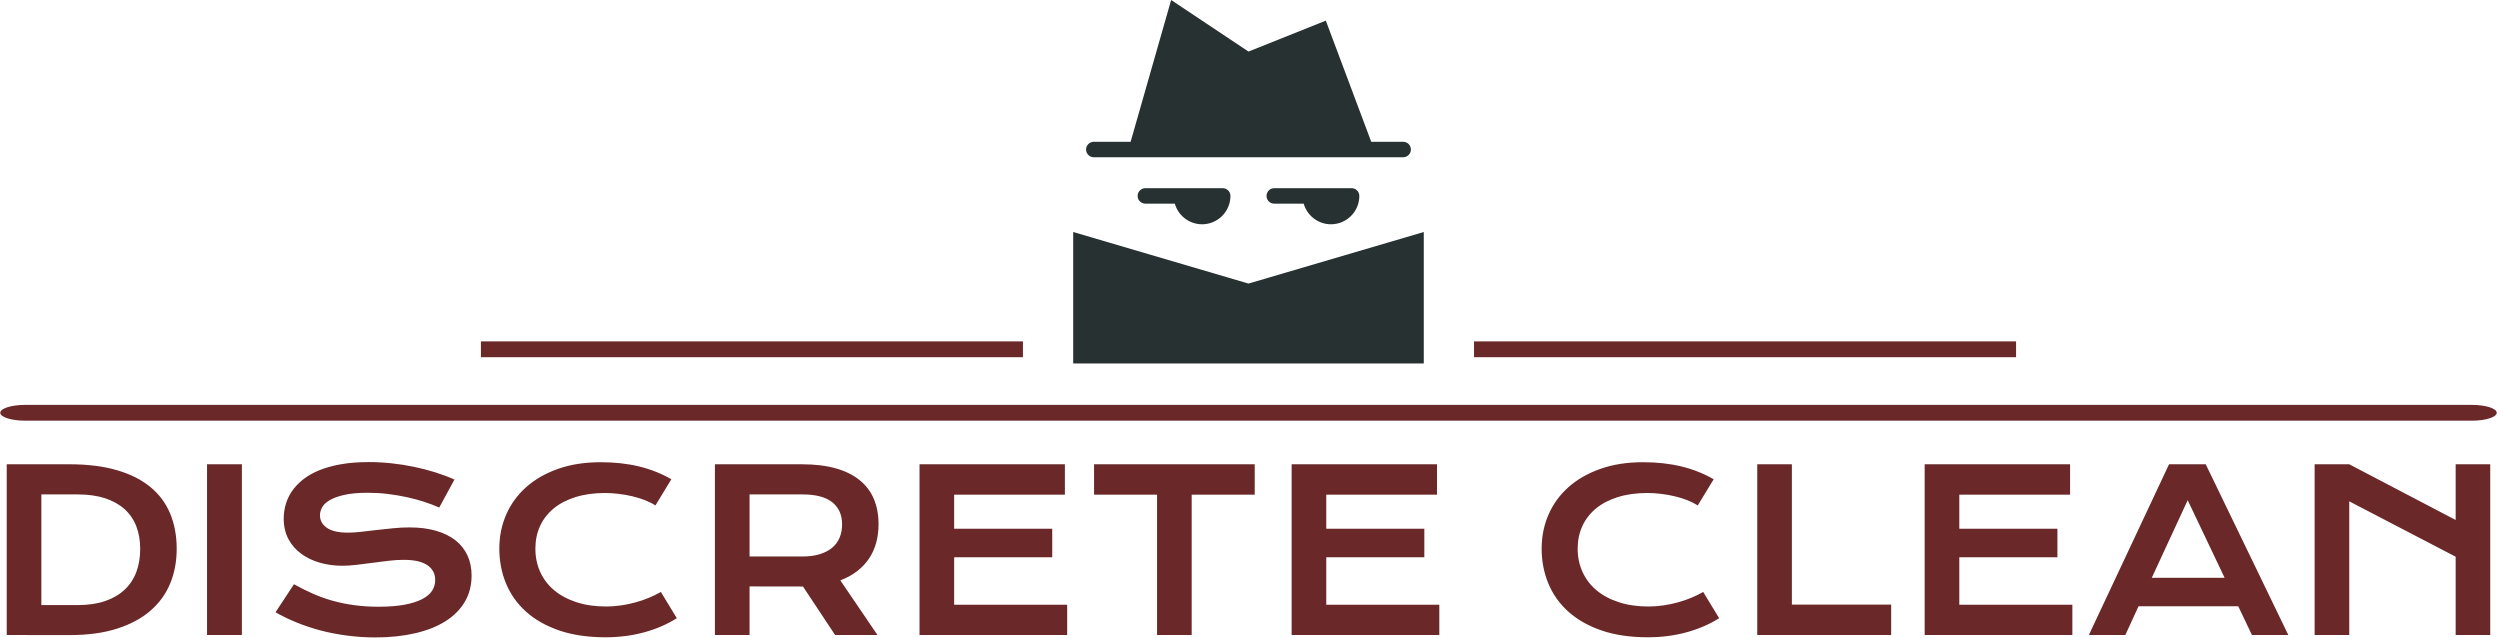
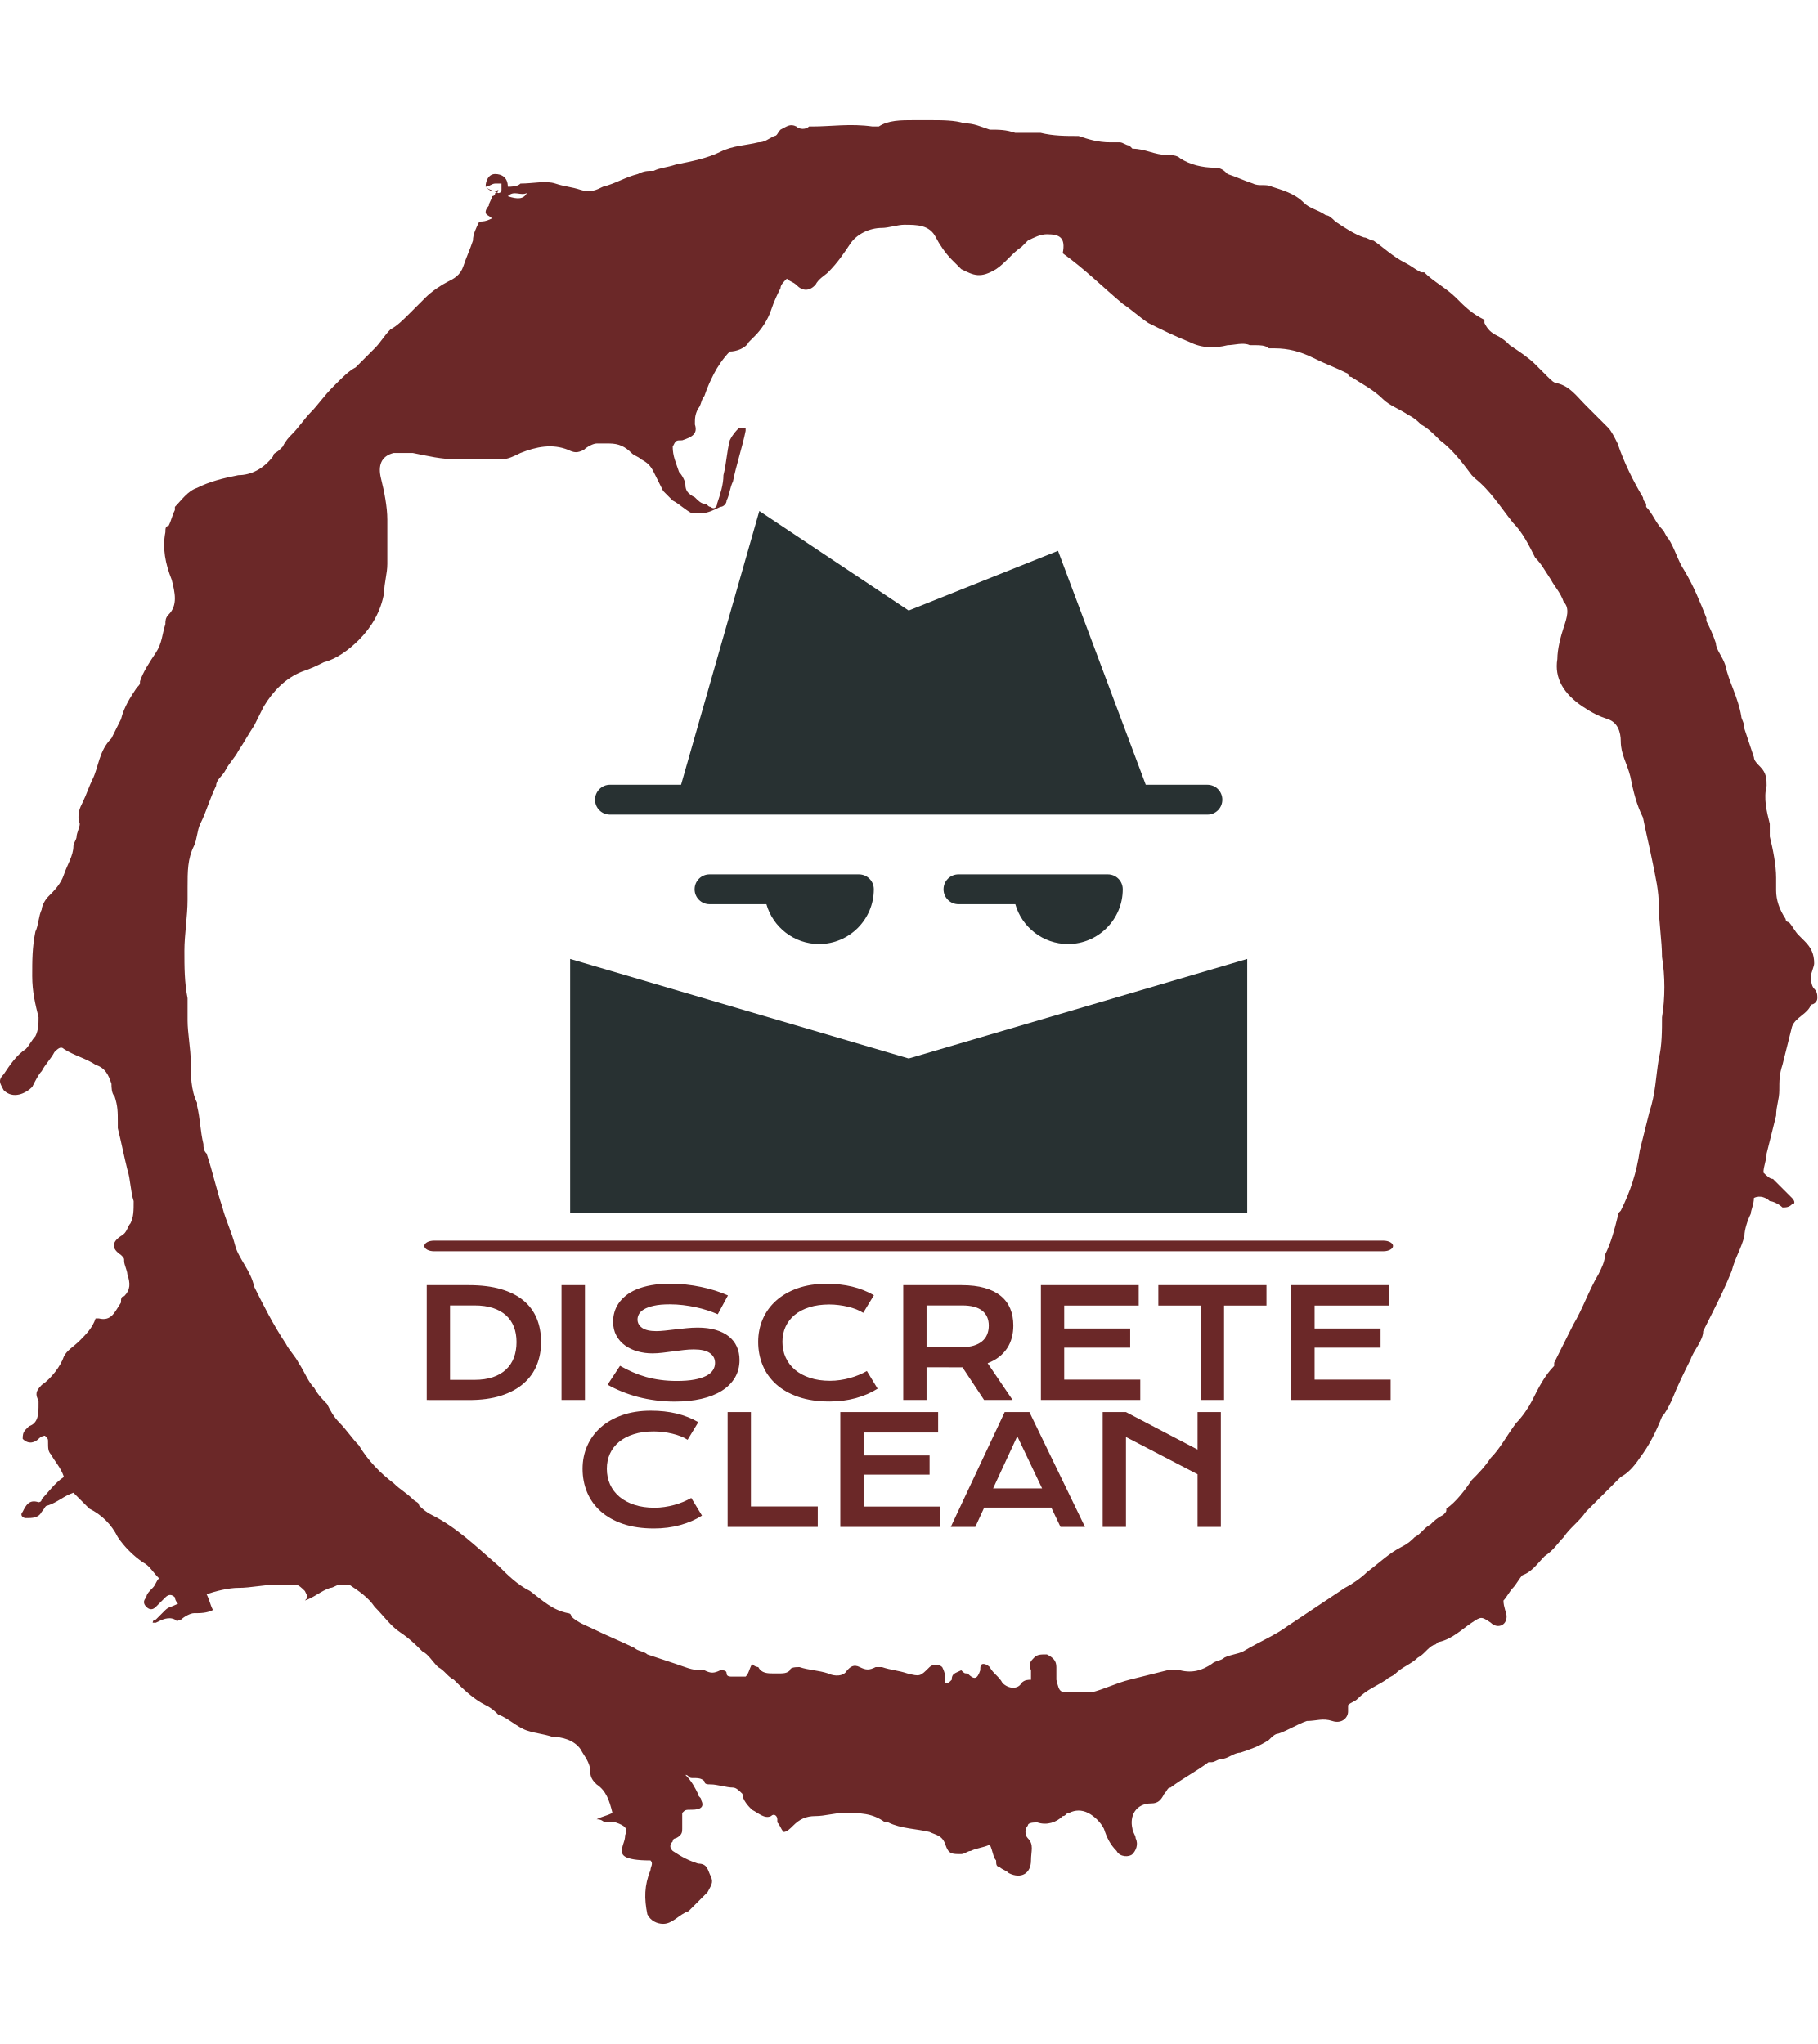
- <svg xmlns="http://www.w3.org/2000/svg" version="1.1" width="1000" height="255" viewBox="0 0 1000 255">
-   <g transform="matrix(1,0,0,1,-0.6060606,-0.01526794)">
-     <svg viewBox="0 0 396 101" data-background-color="#ffffff" preserveAspectRatio="xMidYMid meet" height="255" width="1000">
-       <g id="tight-bounds" transform="matrix(1,0,0,1,0.24,0.006047301)">
-         <svg viewBox="0 0 395.52 100.988" height="100.988" width="395.52">
+ <svg xmlns="http://www.w3.org/2000/svg" version="1.1" width="1000" height="1125" viewBox="0 0 1000 1125">
+   <g transform="matrix(1,0,0,1,0.0001708151,0)">
+     <svg viewBox="0 0 320 360" data-background-color="#b5b5b5" preserveAspectRatio="xMidYMid meet" height="1125" width="1000">
+       <g id="tight-bounds" transform="matrix(1,0,0,1,0.00005466084,0)">
+         <svg viewBox="0 0 320 360" height="360" width="320">
          <g>
-             <svg viewBox="0 0 397.498 101.493" height="100.988" width="395.52">
+             <svg />
+           </g>
+           <g>
+             <svg viewBox="0 0 320 360" height="360" width="320">
              <g>
-                 <rect width="397.498" height="2.518" x="0" y="64.466" fill="#6b2828" opacity="1" stroke-width="0" stroke="transparent" fill-opacity="1" class="rect-o-0" data-fill-palette-color="secondary" rx="1%" id="o-0" data-palette-color="#6b2828" />
+                 <path transform="translate(-119.3927,-98.31927) scale(5.58313,5.58313)" d="M36.7 23.5c0-0.2 0.1-0.4 0.3-0.4 0.2 0 0.4 0.1 0.4 0.4 0.1 0 0.3 0 0.4-0.1 0.4 0 0.8-0.1 1.1 0 0.3 0.1 0.5 0.1 0.8 0.2 0.3 0.1 0.5 0 0.7-0.1 0.4-0.1 0.7-0.3 1.1-0.4 0.2-0.1 0.3-0.1 0.5-0.1 0.2-0.1 0.4-0.1 0.7-0.2 0.5-0.1 1-0.2 1.4-0.4 0.4-0.2 0.8-0.2 1.2-0.3 0.2 0 0.3-0.1 0.5-0.2 0.1 0 0.1-0.1 0.2-0.2 0.2-0.1 0.3-0.2 0.5-0.1 0.1 0.1 0.3 0.1 0.4 0h0.1c0.6 0 1.2-0.1 1.9 0 0.1 0 0.2 0 0.2 0 0.3-0.2 0.7-0.2 1.1-0.2 0.1 0 0.3 0 0.4 0h0.1c0.4 0 0.8 0 1.1 0.1 0.3 0 0.5 0.1 0.8 0.2 0.3 0 0.5 0 0.8 0.1 0.2 0 0.4 0 0.6 0 0.1 0 0.2 0 0.2 0 0.4 0.1 0.8 0.1 1.2 0.1 0.3 0.1 0.6 0.2 1 0.2 0.1 0 0.2 0 0.3 0 0.1 0 0.2 0.1 0.3 0.1l0.1 0.1c0.4 0 0.7 0.2 1.1 0.2 0.1 0 0.3 0 0.4 0.1 0.3 0.2 0.7 0.3 1.1 0.3 0.2 0 0.3 0.1 0.4 0.2 0.3 0.1 0.5 0.2 0.8 0.3 0.2 0.1 0.4 0 0.6 0.1 0.3 0.1 0.7 0.2 1 0.5 0.2 0.2 0.4 0.2 0.7 0.4 0.1 0 0.2 0.1 0.3 0.2 0.3 0.2 0.6 0.4 0.9 0.5 0.1 0 0.2 0.1 0.3 0.1 0.3 0.2 0.6 0.5 1 0.7 0.2 0.1 0.3 0.2 0.5 0.3h0.1c0.3 0.3 0.7 0.5 1 0.8 0.3 0.3 0.5 0.5 0.9 0.7 0 0 0 0 0 0.1 0.1 0.2 0.2 0.3 0.4 0.4 0.2 0.1 0.3 0.2 0.4 0.3 0.3 0.2 0.6 0.4 0.8 0.6 0.1 0.1 0.2 0.2 0.4 0.4 0.1 0.1 0.2 0.2 0.3 0.2 0.4 0.1 0.6 0.4 0.9 0.7 0.2 0.2 0.5 0.5 0.7 0.7 0.1 0.1 0.2 0.3 0.3 0.5 0.2 0.6 0.5 1.2 0.8 1.7 0 0 0 0.1 0.1 0.2v0.1c0.2 0.2 0.3 0.5 0.5 0.7 0.1 0.1 0.1 0.2 0.2 0.3 0.2 0.3 0.3 0.7 0.5 1 0.3 0.5 0.5 1 0.7 1.5v0.1c0.1 0.2 0.2 0.4 0.3 0.7 0 0.2 0.2 0.4 0.3 0.7 0.1 0.5 0.4 1 0.5 1.6 0 0.1 0.1 0.2 0.1 0.4 0.1 0.3 0.2 0.6 0.3 0.9 0 0.1 0.1 0.2 0.2 0.3 0.2 0.2 0.2 0.4 0.2 0.6-0.1 0.4 0 0.8 0.1 1.2 0 0.1 0 0.2 0 0.4 0.1 0.4 0.2 0.9 0.2 1.3 0 0.1 0 0.3 0 0.4 0 0.3 0.1 0.6 0.3 0.9 0 0.1 0.1 0.1 0.1 0.1 0.1 0.1 0.2 0.3 0.3 0.4 0.1 0.1 0.1 0.1 0.2 0.2 0.2 0.2 0.3 0.4 0.3 0.7 0 0.1-0.1 0.3-0.1 0.4 0 0.1 0 0.3 0.1 0.4 0.1 0.1 0.1 0.2 0.1 0.3 0 0.1-0.1 0.2-0.2 0.2v0c-0.1 0.3-0.5 0.4-0.6 0.7-0.1 0.4-0.2 0.8-0.3 1.2-0.1 0.3-0.1 0.5-0.1 0.8 0 0.3-0.1 0.5-0.1 0.8-0.1 0.4-0.2 0.8-0.3 1.2 0 0.2-0.1 0.4-0.1 0.6 0.1 0.1 0.2 0.2 0.3 0.2 0.2 0.2 0.4 0.4 0.6 0.6 0.1 0.1 0.1 0.2 0 0.2-0.1 0.1-0.2 0.1-0.3 0.1-0.1-0.1-0.3-0.2-0.4-0.2-0.1-0.1-0.3-0.2-0.5-0.1 0 0.2-0.1 0.4-0.1 0.5-0.1 0.2-0.2 0.5-0.2 0.7-0.1 0.4-0.3 0.7-0.4 1.1-0.2 0.5-0.4 0.9-0.6 1.3-0.1 0.2-0.2 0.4-0.3 0.6v0c0 0.3-0.3 0.6-0.4 0.9-0.2 0.4-0.4 0.8-0.6 1.3-0.1 0.2-0.2 0.4-0.3 0.5-0.2 0.5-0.4 0.9-0.7 1.3-0.2 0.3-0.4 0.5-0.6 0.6-0.2 0.2-0.4 0.4-0.6 0.6-0.1 0.1-0.2 0.2-0.3 0.3-0.1 0.1-0.1 0.1-0.2 0.2-0.2 0.3-0.5 0.5-0.7 0.8-0.2 0.2-0.3 0.4-0.6 0.6-0.2 0.2-0.4 0.5-0.7 0.6-0.1 0.1-0.2 0.3-0.3 0.4-0.1 0.1-0.2 0.3-0.3 0.4 0 0.2 0.1 0.4 0.1 0.5 0 0.3-0.3 0.4-0.5 0.2-0.3-0.2-0.3-0.2-0.6 0-0.3 0.2-0.6 0.5-1 0.6-0.1 0-0.1 0.1-0.2 0.1-0.2 0.1-0.3 0.3-0.5 0.4-0.2 0.2-0.5 0.3-0.7 0.5-0.1 0.1-0.2 0.1-0.3 0.2-0.3 0.2-0.6 0.3-0.9 0.6-0.1 0.1-0.2 0.1-0.3 0.2 0 0.1 0 0.1 0 0.2 0 0.2-0.2 0.4-0.5 0.3-0.3-0.1-0.5 0-0.8 0-0.3 0.1-0.6 0.3-0.9 0.4-0.1 0-0.2 0.1-0.3 0.2-0.3 0.2-0.6 0.3-0.9 0.4-0.2 0-0.4 0.2-0.6 0.2-0.1 0-0.2 0.1-0.3 0.1h-0.1c-0.4 0.3-0.8 0.5-1.2 0.8-0.1 0-0.1 0.1-0.2 0.2-0.1 0.2-0.2 0.3-0.4 0.3-0.5 0-0.7 0.4-0.6 0.8 0 0.1 0.1 0.2 0.1 0.3 0.1 0.2 0 0.4-0.1 0.5-0.1 0.1-0.4 0.1-0.5-0.1-0.2-0.2-0.3-0.4-0.4-0.7-0.1-0.2-0.3-0.4-0.5-0.5-0.2-0.1-0.4-0.1-0.6 0-0.1 0-0.1 0.1-0.2 0.1-0.2 0.2-0.5 0.3-0.8 0.2-0.1 0-0.3 0-0.3 0.1-0.1 0.1-0.1 0.3 0 0.4 0.2 0.2 0.1 0.4 0.1 0.7 0 0.4-0.3 0.6-0.7 0.4-0.1-0.1-0.2-0.1-0.3-0.2-0.1 0-0.1-0.1-0.1-0.2-0.1-0.1-0.1-0.3-0.2-0.5-0.2 0.1-0.4 0.1-0.6 0.2-0.1 0-0.2 0.1-0.3 0.1-0.3 0-0.4 0-0.5-0.3-0.1-0.3-0.3-0.3-0.5-0.4-0.4-0.1-0.9-0.1-1.3-0.3h-0.1c-0.4-0.3-0.8-0.3-1.3-0.3-0.3 0-0.6 0.1-0.9 0.1-0.3 0-0.5 0.1-0.7 0.3-0.1 0.1-0.2 0.2-0.3 0.2-0.1-0.1-0.1-0.2-0.2-0.3v-0.1c0-0.1-0.1-0.2-0.2-0.1-0.2 0.1-0.4-0.1-0.6-0.2-0.1-0.1-0.3-0.3-0.3-0.5-0.1-0.1-0.2-0.2-0.3-0.2-0.2 0-0.5-0.1-0.7-0.1-0.1 0-0.2 0-0.2-0.1-0.1-0.1-0.2-0.1-0.4-0.1-0.1 0-0.1-0.1-0.2-0.1 0.2 0.2 0.3 0.4 0.4 0.6 0 0.1 0.1 0.1 0.1 0.2 0.1 0.2 0 0.3-0.3 0.3-0.2 0-0.2 0-0.3 0.1 0 0.2 0 0.3 0 0.5 0 0.1 0 0.2-0.2 0.3 0 0-0.1 0-0.1 0.1-0.1 0.1-0.1 0.2 0 0.3 0.3 0.2 0.5 0.3 0.8 0.4 0.3 0 0.3 0.2 0.4 0.4 0.1 0.2 0 0.3-0.1 0.5-0.2 0.2-0.4 0.4-0.6 0.6-0.3 0.1-0.5 0.4-0.8 0.4-0.2 0-0.4-0.1-0.5-0.3-0.1-0.5-0.1-0.9 0.1-1.4 0-0.1 0.1-0.2 0-0.3-0.9 0-0.9-0.2-0.9-0.3 0-0.2 0.1-0.3 0.1-0.5 0.1-0.2 0-0.3-0.3-0.4-0.1 0-0.2 0-0.3 0-0.1 0-0.1-0.1-0.3-0.1 0.2-0.1 0.3-0.1 0.5-0.2-0.1-0.4-0.2-0.7-0.5-0.9-0.1-0.1-0.2-0.2-0.2-0.4 0-0.3-0.2-0.5-0.3-0.7-0.2-0.3-0.6-0.4-0.9-0.4-0.3-0.1-0.5-0.1-0.8-0.2-0.3-0.1-0.6-0.4-0.9-0.5-0.1-0.1-0.2-0.2-0.4-0.3-0.4-0.2-0.7-0.5-1-0.8-0.2-0.1-0.3-0.3-0.5-0.4-0.2-0.2-0.3-0.4-0.5-0.5-0.2-0.2-0.4-0.4-0.7-0.6-0.3-0.2-0.5-0.5-0.8-0.8-0.2-0.3-0.5-0.5-0.8-0.7-0.1 0-0.2 0-0.3 0-0.1 0-0.2 0.1-0.3 0.1-0.3 0.1-0.5 0.3-0.8 0.4 0.1-0.1 0.1-0.1 0-0.3-0.1-0.1-0.2-0.2-0.3-0.2-0.2 0-0.4 0-0.6 0-0.4 0-0.8 0.1-1.2 0.1-0.3 0-0.7 0.1-1 0.2 0.1 0.2 0.1 0.3 0.2 0.5-0.2 0.1-0.4 0.1-0.6 0.1-0.1 0-0.3 0.1-0.4 0.2-0.1 0-0.1 0.1-0.2 0-0.2-0.1-0.4 0-0.6 0.1h-0.1c0 0 0-0.1 0.1-0.1 0.1-0.1 0.2-0.2 0.3-0.3 0.1-0.1 0.2-0.1 0.4-0.2-0.1-0.1-0.1-0.2-0.1-0.2-0.1-0.1-0.2-0.1-0.3 0-0.1 0.1-0.2 0.2-0.3 0.3-0.1 0.1-0.2 0.1-0.3 0-0.1-0.1-0.1-0.2 0-0.3 0-0.1 0.1-0.2 0.2-0.3 0.1-0.1 0.1-0.2 0.2-0.3-0.2-0.2-0.3-0.4-0.5-0.5-0.3-0.2-0.6-0.5-0.8-0.8-0.2-0.4-0.5-0.7-0.9-0.9-0.1-0.1-0.2-0.2-0.3-0.3-0.1-0.1-0.1-0.1-0.2-0.2-0.3 0.1-0.5 0.3-0.8 0.4-0.1 0-0.1 0.1-0.2 0.2-0.1 0.2-0.3 0.2-0.5 0.2-0.1 0-0.2-0.1-0.1-0.2 0.1-0.2 0.2-0.4 0.5-0.3 0 0 0.1 0 0.1-0.1 0.2-0.2 0.4-0.5 0.7-0.7-0.1-0.3-0.3-0.5-0.4-0.7-0.1-0.1-0.1-0.2-0.1-0.4 0-0.1 0-0.1-0.1-0.2 0 0-0.1 0-0.2 0.1-0.1 0.1-0.3 0.2-0.5 0 0-0.1 0-0.2 0.1-0.3l0.1-0.1c0.3-0.1 0.3-0.4 0.3-0.7v-0.1c-0.1-0.2-0.1-0.3 0.1-0.5 0.3-0.2 0.6-0.6 0.7-0.9 0.1-0.2 0.3-0.3 0.5-0.5 0.2-0.2 0.4-0.4 0.5-0.7h0.1c0.4 0.1 0.5-0.2 0.7-0.5 0-0.1 0-0.2 0.1-0.2 0.2-0.2 0.2-0.4 0.1-0.7 0-0.1-0.1-0.3-0.1-0.4 0-0.1 0-0.1-0.1-0.2-0.3-0.2-0.3-0.4 0-0.6 0.2-0.1 0.2-0.3 0.3-0.4 0.1-0.2 0.1-0.4 0.1-0.7-0.1-0.3-0.1-0.7-0.2-1-0.1-0.4-0.2-0.9-0.3-1.3 0-0.1 0-0.1 0-0.2 0-0.3 0-0.5-0.1-0.8-0.1-0.1-0.1-0.3-0.1-0.4-0.1-0.3-0.2-0.5-0.5-0.6-0.3-0.2-0.7-0.3-1-0.5-0.1-0.1-0.2 0-0.3 0.1-0.1 0.2-0.3 0.4-0.4 0.6-0.1 0.1-0.2 0.3-0.3 0.5-0.2 0.2-0.6 0.4-0.9 0.1-0.1-0.2-0.2-0.3 0-0.5 0.2-0.3 0.4-0.6 0.7-0.8 0.1-0.1 0.2-0.3 0.3-0.4 0.1-0.2 0.1-0.4 0.1-0.6-0.1-0.4-0.2-0.8-0.2-1.3 0-0.5 0-0.9 0.1-1.4 0.1-0.2 0.1-0.5 0.2-0.7 0-0.1 0.1-0.3 0.2-0.4 0.2-0.2 0.4-0.4 0.5-0.7 0.1-0.3 0.3-0.6 0.3-0.9 0-0.1 0.1-0.2 0.1-0.3 0-0.1 0.1-0.3 0.1-0.4-0.1-0.3 0-0.5 0.1-0.7 0.1-0.2 0.2-0.5 0.3-0.7 0.2-0.4 0.2-0.9 0.6-1.3 0.1-0.2 0.2-0.4 0.3-0.6 0.1-0.4 0.3-0.7 0.5-1 0.1-0.1 0.1-0.1 0.1-0.2 0.1-0.3 0.3-0.6 0.5-0.9 0.2-0.3 0.2-0.6 0.3-0.9 0-0.1 0-0.2 0.1-0.3 0.3-0.3 0.2-0.7 0.1-1.1-0.2-0.5-0.3-1-0.2-1.5 0-0.1 0-0.2 0.1-0.2 0.1-0.2 0.1-0.3 0.2-0.5v-0.1c0.2-0.2 0.4-0.5 0.7-0.6 0.4-0.2 0.8-0.3 1.3-0.4 0.4 0 0.8-0.2 1.1-0.6 0-0.1 0.1-0.1 0.2-0.2l0.1-0.1c0.1-0.2 0.2-0.3 0.3-0.4 0.2-0.2 0.4-0.5 0.6-0.7 0.2-0.2 0.4-0.5 0.7-0.8l0.1-0.1c0.2-0.2 0.4-0.4 0.6-0.5 0.2-0.2 0.4-0.4 0.6-0.6 0.2-0.2 0.3-0.4 0.5-0.6 0.2-0.1 0.4-0.3 0.6-0.5 0.2-0.2 0.4-0.4 0.5-0.5 0.2-0.2 0.5-0.4 0.7-0.5 0.2-0.1 0.4-0.2 0.5-0.5 0.1-0.3 0.2-0.5 0.3-0.8 0-0.2 0.1-0.4 0.2-0.6 0.1 0 0.2 0 0.4-0.1-0.1-0.1-0.2-0.1-0.2-0.2 0-0.1 0.1-0.2 0.1-0.2 0-0.1 0.1-0.2 0.1-0.3 0 0 0.1 0 0.1-0.1 0 0 0.1 0 0.1-0.1-0.2 0.1-0.3 0-0.4-0.1 0.1 0.1 0.2 0.1 0.4 0.2 0 0 0.1 0 0.1-0.1 0-0.1 0-0.2 0-0.2 0 0-0.1 0-0.2 0-0.1 0-0.2 0.1-0.3 0.1zM54 70.5c0-0.1-0.1-0.1-0.1-0.2-0.1-0.2 0-0.3 0.1-0.4 0.1-0.1 0.2-0.1 0.4-0.1 0.2 0.1 0.3 0.2 0.3 0.4 0 0.1 0 0.3 0 0.4 0.1 0.4 0.1 0.4 0.5 0.4 0.2 0 0.4 0 0.6 0 0.4-0.1 0.8-0.3 1.2-0.4 0.4-0.1 0.8-0.2 1.2-0.3 0.1 0 0.2 0 0.4 0 0.4 0.1 0.7 0 1-0.2 0.1-0.1 0.3-0.1 0.4-0.2 0.2-0.1 0.4-0.1 0.6-0.2 0.5-0.3 1-0.5 1.4-0.8 0.3-0.2 0.6-0.4 0.9-0.6 0.3-0.2 0.6-0.4 0.9-0.6 0.2-0.1 0.5-0.3 0.7-0.5 0.4-0.3 0.7-0.6 1.1-0.8 0.2-0.1 0.3-0.2 0.4-0.3 0.2-0.1 0.3-0.3 0.5-0.4 0.1-0.1 0.2-0.2 0.4-0.3 0.1-0.1 0.1-0.1 0.1-0.2 0.3-0.2 0.6-0.6 0.8-0.9 0.2-0.2 0.4-0.4 0.6-0.7 0.3-0.3 0.5-0.7 0.8-1.1 0.2-0.2 0.4-0.5 0.5-0.7 0.2-0.4 0.4-0.8 0.7-1.1v-0.1c0.2-0.4 0.4-0.8 0.6-1.2 0.3-0.5 0.5-1.1 0.8-1.6 0.1-0.2 0.2-0.4 0.2-0.6 0.2-0.4 0.3-0.8 0.4-1.2 0-0.1 0-0.1 0.1-0.2 0.3-0.6 0.5-1.2 0.6-1.9 0.1-0.4 0.2-0.8 0.3-1.2 0.2-0.6 0.2-1.1 0.3-1.7 0.1-0.4 0.1-0.9 0.1-1.3 0.1-0.6 0.1-1.3 0-1.9 0-0.5-0.1-1.1-0.1-1.6 0-0.5-0.1-0.9-0.2-1.4-0.1-0.5-0.2-0.9-0.3-1.4-0.2-0.4-0.3-0.8-0.4-1.3-0.1-0.4-0.3-0.7-0.3-1.1 0-0.3-0.1-0.6-0.4-0.7-0.3-0.1-0.5-0.2-0.8-0.4-0.6-0.4-0.9-0.9-0.8-1.5 0-0.3 0.1-0.7 0.2-1 0.1-0.3 0.2-0.6 0-0.8-0.1-0.3-0.3-0.5-0.4-0.7-0.2-0.3-0.3-0.5-0.5-0.7-0.2-0.4-0.4-0.8-0.7-1.1-0.4-0.5-0.7-1-1.2-1.4l-0.1-0.1c-0.3-0.4-0.6-0.8-1-1.1-0.2-0.2-0.4-0.4-0.6-0.5-0.1-0.1-0.2-0.2-0.4-0.3-0.3-0.2-0.6-0.3-0.8-0.5-0.3-0.3-0.7-0.5-1-0.7 0 0-0.1 0-0.1-0.1-0.4-0.2-0.7-0.3-1.1-0.5-0.4-0.2-0.8-0.3-1.2-0.3-0.1 0-0.1 0-0.2 0-0.1-0.1-0.3-0.1-0.4-0.1-0.1 0-0.1 0-0.2 0-0.2-0.1-0.5 0-0.7 0-0.4 0.1-0.8 0.1-1.2-0.1-0.5-0.2-0.9-0.4-1.3-0.6-0.3-0.2-0.5-0.4-0.8-0.6-0.6-0.5-1.2-1.1-1.9-1.6 0.1-0.5-0.1-0.6-0.5-0.6-0.2 0-0.4 0.1-0.6 0.2-0.1 0.1-0.1 0.1-0.2 0.2-0.3 0.2-0.5 0.5-0.8 0.7-0.5 0.3-0.7 0.2-1.1 0-0.1-0.1-0.2-0.2-0.3-0.3-0.2-0.2-0.4-0.5-0.5-0.7-0.2-0.4-0.6-0.4-1-0.4-0.2 0-0.5 0.1-0.7 0.1-0.4 0-0.8 0.2-1 0.5-0.2 0.3-0.4 0.6-0.7 0.9-0.1 0.1-0.3 0.2-0.4 0.4-0.2 0.2-0.4 0.2-0.6 0-0.1-0.1-0.2-0.1-0.3-0.2-0.1 0.1-0.2 0.2-0.2 0.3-0.1 0.2-0.2 0.4-0.3 0.7-0.1 0.3-0.3 0.6-0.5 0.8-0.1 0.1-0.1 0.1-0.2 0.2-0.1 0.2-0.4 0.3-0.6 0.3-0.2 0.2-0.4 0.5-0.5 0.7-0.1 0.2-0.2 0.4-0.3 0.7-0.1 0.1-0.1 0.3-0.2 0.4-0.1 0.2-0.1 0.3-0.1 0.5 0.1 0.3-0.1 0.4-0.4 0.5-0.2 0-0.2 0-0.3 0.2 0 0.3 0.1 0.5 0.2 0.8 0.1 0.1 0.2 0.3 0.2 0.4 0 0.2 0.1 0.3 0.3 0.4 0.1 0.1 0.2 0.2 0.3 0.2 0.1 0 0.1 0.1 0.2 0.1 0.1 0.1 0.2 0 0.2-0.1 0.1-0.3 0.2-0.6 0.2-0.9 0.1-0.4 0.1-0.7 0.2-1.1 0.1-0.2 0.2-0.3 0.3-0.4 0 0 0.1 0 0.2 0v0.1c-0.1 0.5-0.3 1.1-0.4 1.6-0.1 0.2-0.1 0.4-0.2 0.6 0 0.1-0.1 0.2-0.2 0.2-0.2 0.1-0.4 0.2-0.6 0.2-0.1 0-0.2 0-0.3 0-0.2-0.1-0.4-0.3-0.6-0.4-0.1-0.1-0.2-0.2-0.3-0.3-0.1-0.2-0.2-0.4-0.3-0.6-0.1-0.2-0.2-0.3-0.4-0.4-0.1-0.1-0.2-0.1-0.3-0.2-0.2-0.2-0.4-0.3-0.7-0.3-0.1 0-0.3 0-0.4 0-0.1 0-0.3 0.1-0.4 0.2-0.2 0.1-0.3 0.1-0.5 0-0.5-0.2-1-0.1-1.5 0.1-0.2 0.1-0.4 0.2-0.6 0.2-0.5 0-0.9 0-1.4 0-0.5 0-0.9-0.1-1.4-0.2-0.2 0-0.4 0-0.6 0-0.4 0.1-0.5 0.4-0.4 0.8 0.1 0.4 0.2 0.9 0.2 1.3 0 0.3 0 0.6 0 0.9 0 0.2 0 0.3 0 0.5 0 0.3-0.1 0.6-0.1 0.9-0.1 0.6-0.4 1.1-0.8 1.5-0.3 0.3-0.7 0.6-1.1 0.7-0.2 0.1-0.4 0.2-0.7 0.3-0.5 0.2-0.9 0.6-1.2 1.1-0.1 0.2-0.2 0.4-0.3 0.6-0.2 0.3-0.3 0.5-0.5 0.8-0.1 0.2-0.3 0.4-0.4 0.6-0.1 0.2-0.3 0.3-0.3 0.5-0.2 0.4-0.3 0.8-0.5 1.2-0.1 0.2-0.1 0.5-0.2 0.7-0.2 0.4-0.2 0.8-0.2 1.3 0 0.1 0 0.2 0 0.4 0 0.5-0.1 1.1-0.1 1.6 0 0.5 0 1 0.1 1.5 0 0.2 0 0.5 0 0.7 0 0.4 0.1 0.9 0.1 1.3 0 0.4 0 0.9 0.2 1.3v0.1c0.1 0.4 0.1 0.8 0.2 1.2 0 0.1 0 0.2 0.1 0.3 0.2 0.6 0.3 1.1 0.5 1.7 0.1 0.4 0.3 0.8 0.4 1.2 0.1 0.4 0.5 0.8 0.6 1.3v0c0.3 0.6 0.6 1.2 1 1.8 0.1 0.2 0.3 0.4 0.4 0.6 0.2 0.3 0.3 0.6 0.5 0.8 0.1 0.2 0.3 0.4 0.4 0.5 0.1 0.2 0.2 0.4 0.4 0.6 0.2 0.2 0.4 0.5 0.6 0.7 0.3 0.5 0.7 0.9 1.1 1.2 0.2 0.2 0.4 0.3 0.6 0.5 0.1 0.1 0.2 0.1 0.2 0.2 0.1 0.1 0.2 0.2 0.4 0.3 0.8 0.4 1.4 1 2.1 1.6 0.3 0.3 0.6 0.6 1 0.8 0.4 0.3 0.7 0.6 1.2 0.7 0 0 0.1 0 0.1 0.1 0.2 0.2 0.5 0.3 0.7 0.4 0.4 0.2 0.9 0.4 1.3 0.6 0.1 0.1 0.3 0.1 0.4 0.2 0.3 0.1 0.6 0.2 0.9 0.3 0.3 0.1 0.5 0.2 0.8 0.2h0.1c0.2 0.1 0.3 0.1 0.5 0 0.1 0 0.2 0 0.2 0.1 0 0.1 0.1 0.1 0.2 0.1 0.1 0 0.2 0 0.4 0 0.1-0.1 0.1-0.2 0.2-0.4 0.1 0.1 0.2 0.1 0.2 0.1 0.1 0.2 0.3 0.2 0.5 0.2h0.1c0.2 0 0.3 0 0.4-0.1 0-0.1 0.2-0.1 0.3-0.1 0.3 0.1 0.6 0.1 0.9 0.2 0.2 0.1 0.5 0.1 0.6-0.1 0.1-0.1 0.2-0.2 0.4-0.1 0.2 0.1 0.3 0.1 0.5 0 0.1 0 0.2 0 0.2 0 0.3 0.1 0.5 0.1 0.8 0.2 0.4 0.1 0.4 0.1 0.7-0.2 0.1-0.1 0.3-0.1 0.4 0 0.1 0.2 0.1 0.3 0.1 0.5 0.1 0 0.1 0 0.2-0.1 0-0.2 0.1-0.2 0.3-0.3 0.1 0.1 0.1 0.1 0.2 0.1 0.2 0.2 0.3 0.2 0.4-0.1 0-0.1 0-0.2 0.1-0.2 0.1 0 0.2 0.1 0.2 0.1 0.1 0.2 0.3 0.3 0.4 0.5 0.2 0.2 0.5 0.2 0.6 0 0.1-0.1 0.2-0.1 0.3-0.1 0-0.1 0-0.2 0-0.3 0.3 0.2 0.2 0.2 0.1 0.2zM37.4 23.8c0.3 0.1 0.5 0.1 0.6-0.1-0.2 0.1-0.4-0.1-0.6 0.1z" fill="#6b2828" fill-rule="nonzero" stroke="none" stroke-width="1" stroke-linecap="butt" stroke-linejoin="miter" stroke-miterlimit="10" stroke-dasharray="" stroke-dashoffset="0" font-family="none" font-weight="none" font-size="none" text-anchor="none" style="mix-blend-mode: normal" data-fill-palette-color="tertiary" />
              </g>
-               <g transform="matrix(1,0,0,1,0.9888,73.5744)">
-                 <svg viewBox="0 0 395.52 27.918" height="27.918" width="395.52">
+               <g transform="matrix(1,0,0,1,74.71315,90)">
+                 <svg viewBox="0 0 170.574 180" height="180" width="170.574">
                  <g>
-                     <svg viewBox="0 0 395.52 27.918" height="27.918" width="395.52">
+                     <svg viewBox="0 0 192.96 203.623" height="180" width="170.574">
                      <g>
-                         <svg viewBox="0 0 395.52 27.918" height="27.918" width="395.52">
-                           <g transform="matrix(1,0,0,1,0,0)">
-                             <svg width="395.52" viewBox="5.42 -38.65 555.09 39.19" height="27.918" data-palette-color="#6b2828">
-                               <path d="M5.42 0L5.42-38.16 19.41-38.16Q25.54-38.16 30.05-36.84 34.57-35.52 37.54-33.07 40.5-30.62 41.96-27.11 43.41-23.61 43.41-19.24L43.41-19.24Q43.41-15.09 41.97-11.56 40.53-8.03 37.57-5.46 34.62-2.88 30.1-1.43 25.59 0.02 19.46 0.02L19.46 0.02 5.42 0ZM13.16-6.69L21.31-6.69Q24.78-6.69 27.39-7.58 30-8.47 31.75-10.11 33.5-11.74 34.38-14.06 35.25-16.38 35.25-19.24L35.25-19.24Q35.25-22.05 34.38-24.3 33.5-26.56 31.75-28.14 30-29.71 27.39-30.57 24.78-31.42 21.31-31.42L21.31-31.42 13.16-31.42 13.16-6.69ZM50.19 0L50.19-38.16 57.98-38.16 57.98 0 50.19 0ZM65.5-5.08L69.62-11.35Q71.7-10.18 73.84-9.24 75.97-8.3 78.27-7.65 80.56-7.01 83.09-6.67 85.62-6.32 88.47-6.32L88.47-6.32Q91.91-6.32 94.33-6.77 96.75-7.23 98.27-8.02 99.8-8.81 100.5-9.91 101.19-11.01 101.19-12.3L101.19-12.3Q101.19-14.38 99.46-15.59 97.72-16.8 94.11-16.8L94.11-16.8Q92.52-16.8 90.77-16.59 89.01-16.38 87.21-16.14 85.42-15.89 83.67-15.69 81.93-15.48 80.39-15.48L80.39-15.48Q77.83-15.48 75.47-16.14 73.12-16.8 71.3-18.12 69.48-19.43 68.4-21.41 67.33-23.39 67.33-26.03L67.33-26.03Q67.33-27.59 67.76-29.13 68.18-30.66 69.12-32.07 70.06-33.47 71.55-34.68 73.04-35.89 75.15-36.77 77.27-37.65 80.04-38.15 82.81-38.65 86.35-38.65L86.35-38.65Q88.91-38.65 91.5-38.37 94.09-38.09 96.54-37.57 98.99-37.06 101.26-36.34 103.54-35.62 105.49-34.74L105.49-34.74 102.09-28.49Q100.48-29.2 98.63-29.8 96.77-30.4 94.75-30.83 92.72-31.27 90.56-31.53 88.4-31.79 86.15-31.79L86.15-31.79Q82.95-31.79 80.89-31.32 78.83-30.86 77.61-30.14 76.39-29.42 75.91-28.53 75.43-27.64 75.43-26.76L75.43-26.76Q75.43-25.05 76.97-23.96 78.51-22.88 81.66-22.88L81.66-22.88Q82.93-22.88 84.58-23.06 86.23-23.24 88.04-23.46 89.86-23.68 91.76-23.86 93.65-24.05 95.43-24.05L95.43-24.05Q98.8-24.05 101.4-23.29 104-22.53 105.76-21.13 107.51-19.73 108.42-17.74 109.32-15.75 109.32-13.28L109.32-13.28Q109.32-9.99 107.8-7.41 106.27-4.83 103.45-3.06 100.63-1.29 96.65-0.38 92.67 0.54 87.79 0.54L87.79 0.54Q84.57 0.54 81.49 0.13 78.41-0.27 75.59-1.01 72.77-1.76 70.22-2.8 67.67-3.83 65.5-5.08L65.5-5.08ZM115.52-19.31L115.52-19.31Q115.52-23.39 117.06-26.92 118.6-30.44 121.51-33.04 124.43-35.64 128.64-37.13 132.85-38.62 138.18-38.62L138.18-38.62Q142.84-38.62 146.73-37.68 150.63-36.74 153.97-34.81L153.97-34.81 150.41-28.96Q149.41-29.61 148.1-30.13 146.79-30.64 145.32-30.99 143.84-31.35 142.27-31.54 140.69-31.74 139.15-31.74L139.15-31.74Q135.44-31.74 132.54-30.82 129.63-29.91 127.64-28.26 125.65-26.61 124.61-24.33 123.58-22.05 123.58-19.31L123.58-19.31Q123.58-16.48 124.65-14.11 125.72-11.74 127.76-10.02 129.8-8.3 132.74-7.34 135.69-6.37 139.4-6.37L139.4-6.37Q141.08-6.37 142.74-6.62 144.4-6.86 145.95-7.29 147.5-7.71 148.94-8.31 150.38-8.91 151.63-9.62L151.63-9.62 155.19-3.76Q152.07-1.76 147.97-0.62 143.86 0.51 139.25 0.51L139.25 0.51Q133.37 0.51 128.92-1.01 124.48-2.54 121.5-5.21 118.52-7.89 117.02-11.51 115.52-15.14 115.52-19.31ZM163.71 0L163.71-38.16 183.12-38.16Q187.51-38.16 190.74-37.24 193.96-36.33 196.08-34.59 198.21-32.86 199.25-30.37 200.28-27.88 200.28-24.73L200.28-24.73Q200.28-22.61 199.77-20.69 199.26-18.77 198.2-17.16 197.13-15.55 195.52-14.29 193.91-13.04 191.74-12.21L191.74-12.21 200.04 0 190.57 0 183.39-10.84 183.17-10.84 171.45-10.86 171.45 0 163.71 0ZM171.45-17.55L183.32-17.55Q185.51-17.55 187.16-18.07 188.81-18.58 189.92-19.51 191.03-20.43 191.58-21.77 192.13-23.1 192.13-24.73L192.13-24.73Q192.13-27.93 189.93-29.68 187.73-31.42 183.32-31.42L183.32-31.42 171.45-31.42 171.45-17.55ZM209.44 0L209.44-38.16 241.93-38.16 241.93-31.37 217.18-31.37 217.18-23.75 239.1-23.75 239.1-17.38 217.18-17.38 217.18-6.76 242.44-6.76 242.44 0 209.44 0ZM262.53 0L262.53-31.37 248.45-31.37 248.45-38.16 284.36-38.16 284.36-31.37 270.27-31.37 270.27 0 262.53 0ZM292.61 0L292.61-38.16 325.1-38.16 325.1-31.37 300.35-31.37 300.35-23.75 322.27-23.75 322.27-17.38 300.35-17.38 300.35-6.76 325.62-6.76 325.62 0 292.61 0ZM348.49-19.31L348.49-19.31Q348.49-23.39 350.03-26.92 351.56-30.44 354.48-33.04 357.4-35.64 361.61-37.13 365.82-38.62 371.14-38.62L371.14-38.62Q375.81-38.62 379.7-37.68 383.6-36.74 386.94-34.81L386.94-34.81 383.38-28.96Q382.37-29.61 381.07-30.13 379.76-30.64 378.29-30.99 376.81-31.35 375.23-31.54 373.66-31.74 372.12-31.74L372.12-31.74Q368.41-31.74 365.5-30.82 362.6-29.91 360.61-28.26 358.62-26.61 357.58-24.33 356.54-22.05 356.54-19.31L356.54-19.31Q356.54-16.48 357.62-14.11 358.69-11.74 360.73-10.02 362.77-8.3 365.71-7.34 368.65-6.37 372.37-6.37L372.37-6.37Q374.05-6.37 375.71-6.62 377.37-6.86 378.92-7.29 380.47-7.71 381.91-8.31 383.35-8.91 384.6-9.62L384.6-9.62 388.16-3.76Q385.04-1.76 380.93-0.62 376.83 0.51 372.22 0.51L372.22 0.51Q366.33 0.51 361.89-1.01 357.45-2.54 354.47-5.21 351.49-7.89 349.99-11.51 348.49-15.14 348.49-19.31ZM396.68 0L396.68-38.16 404.42-38.16 404.42-6.79 426.61-6.79 426.61 0 396.68 0ZM434.1 0L434.1-38.16 466.6-38.16 466.6-31.37 441.84-31.37 441.84-23.75 463.77-23.75 463.77-17.38 441.84-17.38 441.84-6.76 467.11-6.76 467.11 0 434.1 0ZM470.8 0L488.72-38.16 496.92-38.16 515.38 0 507.25 0 504.19-6.42 481.9-6.42 478.95 0 470.8 0ZM484.86-12.79L501.14-12.79 492.89-30.13 484.86-12.79ZM521.26 0L521.26-38.16 529-38.16 552.78-25.71 552.78-38.16 560.51-38.16 560.51 0 552.78 0 552.78-17.5 529-29.88 529 0 521.26 0Z" opacity="1" transform="matrix(1,0,0,1,0,0)" fill="#6b2828" class="undefined-text-0" data-fill-palette-color="primary" id="text-0" />
+                         <rect width="192.96" height="2.119" x="0" y="145.371" fill="#6b2828" opacity="1" stroke-width="0" stroke="transparent" fill-opacity="1" class="rect-rb-0" data-fill-palette-color="secondary" rx="1%" id="rb-0" data-palette-color="#6b2828" />
+                       </g>
+                       <g transform="matrix(1,0,0,1,0.48,153.0359)">
+                         <svg viewBox="0 0 192 50.588" height="50.588" width="192">
+                           <g>
+                             <svg viewBox="0 0 192 50.588" height="50.588" width="192">
+                               <g>
+                                 <svg viewBox="0 0 192 50.588" height="50.588" width="192">
+                                   <g transform="matrix(1,0,0,1,0,0)">
+                                     <svg width="192" viewBox="57.35 -38.65 320.21 81.34" height="50.588" data-palette-color="#6b2828">
+                                       <svg />
+                                       <svg />
+                                       <g class="undefined-text-0" data-fill-palette-color="primary" id="text-0">
+                                         <path transform="translate(51.93,0)" d="M5.42 0v-38.16h13.99c4.087 0 7.633 0.44 10.64 1.32 3.013 0.88 5.51 2.137 7.49 3.77 1.973 1.633 3.447 3.62 4.42 5.96 0.967 2.333 1.45 4.957 1.45 7.87v0c0 2.767-0.48 5.327-1.44 7.68-0.96 2.353-2.427 4.387-4.4 6.1-1.967 1.72-4.457 3.063-7.47 4.03-3.007 0.967-6.553 1.45-10.64 1.45v0zM13.16-6.69h8.15c2.313 0 4.34-0.297 6.08-0.89 1.74-0.593 3.193-1.437 4.36-2.53 1.167-1.087 2.043-2.403 2.63-3.95 0.58-1.547 0.87-3.273 0.87-5.18v0c0-1.873-0.29-3.56-0.87-5.06-0.587-1.507-1.463-2.787-2.63-3.84-1.167-1.047-2.62-1.857-4.36-2.43-1.74-0.567-3.767-0.85-6.08-0.85v0h-8.15zM50.2 0v-38.16h7.78v38.16zM65.5-5.08l4.13-6.27c1.38 0.78 2.783 1.483 4.21 2.11 1.427 0.627 2.903 1.157 4.43 1.59 1.533 0.427 3.14 0.753 4.82 0.98 1.687 0.233 3.483 0.35 5.39 0.35v0c2.293 0 4.247-0.15 5.86-0.45 1.607-0.307 2.92-0.723 3.94-1.25 1.013-0.527 1.753-1.157 2.22-1.89 0.467-0.733 0.7-1.53 0.7-2.39v0c0-1.387-0.58-2.483-1.74-3.29-1.153-0.807-2.933-1.21-5.34-1.21v0c-1.06 0-2.177 0.07-3.35 0.21-1.173 0.14-2.357 0.29-3.55 0.45-1.2 0.167-2.38 0.317-3.54 0.45-1.167 0.14-2.26 0.21-3.28 0.21v0c-1.713 0-3.353-0.22-4.92-0.66-1.573-0.44-2.967-1.1-4.18-1.98-1.213-0.873-2.177-1.97-2.89-3.29-0.72-1.32-1.08-2.86-1.08-4.62v0c0-1.04 0.143-2.073 0.43-3.1 0.287-1.02 0.743-2 1.37-2.94 0.627-0.933 1.437-1.803 2.43-2.61 0.993-0.807 2.193-1.503 3.6-2.09 1.407-0.587 3.033-1.047 4.88-1.38 1.847-0.333 3.95-0.5 6.31-0.5v0c1.713 0 3.43 0.093 5.15 0.28 1.727 0.187 3.41 0.453 5.05 0.8 1.633 0.34 3.207 0.75 4.72 1.23 1.513 0.48 2.92 1.013 4.22 1.6v0l-3.39 6.25c-1.073-0.473-2.23-0.91-3.47-1.31-1.233-0.4-2.527-0.743-3.88-1.03-1.353-0.293-2.75-0.527-4.19-0.7-1.44-0.173-2.907-0.26-4.4-0.26v0c-2.133 0-3.887 0.157-5.26 0.47-1.38 0.307-2.477 0.7-3.29 1.18-0.813 0.48-1.377 1.017-1.69 1.61-0.32 0.593-0.48 1.183-0.48 1.77v0c0 1.14 0.513 2.073 1.54 2.8 1.027 0.72 2.59 1.08 4.69 1.08v0c0.84 0 1.81-0.06 2.91-0.18 1.1-0.12 2.257-0.253 3.47-0.4 1.213-0.147 2.45-0.28 3.71-0.4 1.26-0.127 2.483-0.19 3.67-0.19v0c2.247 0 4.237 0.253 5.97 0.76 1.733 0.507 3.187 1.227 4.36 2.16 1.173 0.933 2.06 2.063 2.66 3.39 0.607 1.327 0.91 2.813 0.91 4.46v0c0 2.193-0.51 4.15-1.53 5.87-1.02 1.72-2.47 3.17-4.35 4.35-1.88 1.18-4.143 2.073-6.79 2.68-2.653 0.613-5.61 0.92-8.87 0.92v0c-2.147 0-4.247-0.137-6.3-0.41-2.047-0.267-4.01-0.647-5.89-1.14-1.88-0.5-3.67-1.097-5.37-1.79-1.7-0.687-3.277-1.447-4.73-2.28zM115.53-19.31v0c0-2.72 0.513-5.257 1.54-7.61 1.02-2.347 2.503-4.387 4.45-6.12 1.947-1.733 4.323-3.097 7.13-4.09 2.807-0.993 5.983-1.49 9.53-1.49v0c3.113 0 5.967 0.313 8.56 0.94 2.593 0.627 5.007 1.583 7.24 2.87v0l-3.56 5.85c-0.673-0.433-1.443-0.823-2.31-1.17-0.873-0.34-1.803-0.627-2.79-0.86-0.98-0.24-1.997-0.423-3.05-0.55-1.047-0.133-2.083-0.2-3.11-0.2v0c-2.473 0-4.68 0.307-6.62 0.92-1.933 0.607-3.563 1.46-4.89 2.56-1.327 1.1-2.337 2.41-3.03 3.93-0.693 1.52-1.04 3.193-1.04 5.02v0c0 1.887 0.36 3.62 1.08 5.2 0.713 1.58 1.75 2.943 3.11 4.09 1.36 1.147 3.02 2.04 4.98 2.68 1.96 0.647 4.177 0.97 6.65 0.97v0c1.127 0 2.243-0.083 3.35-0.25 1.107-0.16 2.177-0.383 3.21-0.67 1.033-0.28 2.03-0.62 2.99-1.02 0.96-0.4 1.857-0.837 2.69-1.31v0l3.56 5.86c-2.08 1.333-4.49 2.38-7.23 3.14-2.733 0.753-5.637 1.13-8.71 1.13v0c-3.927 0-7.37-0.507-10.33-1.52-2.96-1.02-5.433-2.42-7.42-4.2-1.987-1.787-3.48-3.887-4.48-6.3-1-2.42-1.5-5.02-1.5-7.8zM163.72 0v-38.16h19.41c2.927 0 5.467 0.307 7.62 0.92 2.147 0.607 3.927 1.49 5.34 2.65 1.42 1.153 2.477 2.56 3.17 4.22 0.687 1.66 1.03 3.54 1.03 5.64v0c0 1.413-0.17 2.76-0.51 4.04-0.34 1.28-0.863 2.457-1.57 3.53-0.713 1.073-1.607 2.03-2.68 2.87-1.073 0.833-2.333 1.527-3.78 2.08v0l8.3 12.21h-9.47l-7.18-10.84h-0.22l-11.72-0.02v10.86zM171.46-17.55h11.87c1.46 0 2.74-0.173 3.84-0.52 1.1-0.34 2.02-0.82 2.76-1.44 0.74-0.613 1.293-1.367 1.66-2.26 0.367-0.887 0.55-1.873 0.55-2.96v0c0-2.133-0.733-3.783-2.2-4.95-1.467-1.16-3.67-1.74-6.61-1.74v0h-11.87zM209.45 0v-38.16h32.49v6.79h-24.75v7.62h21.92v6.37h-21.92v10.62h25.27v6.76zM262.55 0v-31.37h-14.09v-6.79h35.92v6.79h-14.09v31.37zM292.63 0v-38.16h32.49v6.79h-24.75v7.62h21.92v6.37h-21.92v10.62h25.26v6.76z" fill="#6b2828" fill-rule="nonzero" stroke="none" stroke-width="1" stroke-linecap="butt" stroke-linejoin="miter" stroke-miterlimit="10" stroke-dasharray="" stroke-dashoffset="0" font-family="none" font-weight="none" font-size="none" text-anchor="none" style="mix-blend-mode: normal" data-fill-palette-color="primary" opacity="1" />
+                                         <path transform="translate(106.02,42.18)" d="M3.1-19.31v0c0-2.72 0.513-5.257 1.54-7.61 1.027-2.347 2.51-4.387 4.45-6.12 1.947-1.733 4.323-3.097 7.13-4.09 2.807-0.993 5.987-1.49 9.54-1.49v0c3.107 0 5.957 0.313 8.55 0.94 2.6 0.627 5.013 1.583 7.24 2.87v0l-3.56 5.85c-0.667-0.433-1.437-0.823-2.31-1.17-0.867-0.34-1.793-0.627-2.78-0.86-0.987-0.24-2.003-0.423-3.05-0.55-1.053-0.133-2.093-0.2-3.12-0.2v0c-2.473 0-4.677 0.307-6.61 0.92-1.94 0.607-3.573 1.46-4.9 2.56-1.327 1.1-2.337 2.41-3.03 3.93-0.687 1.52-1.03 3.193-1.03 5.02v0c0 1.887 0.357 3.62 1.07 5.2 0.72 1.58 1.757 2.943 3.11 4.09 1.36 1.147 3.02 2.04 4.98 2.68 1.967 0.647 4.187 0.97 6.66 0.97v0c1.12 0 2.233-0.083 3.34-0.25 1.107-0.16 2.177-0.383 3.21-0.67 1.033-0.28 2.03-0.62 2.99-1.02 0.96-0.4 1.857-0.837 2.69-1.31v0l3.56 5.86c-2.08 1.333-4.487 2.38-7.22 3.14-2.733 0.753-5.64 1.13-8.72 1.13v0c-3.92 0-7.363-0.507-10.33-1.52-2.96-1.02-5.433-2.42-7.42-4.2-1.987-1.787-3.48-3.887-4.48-6.3-1-2.42-1.5-5.02-1.5-7.8zM51.29 0v-38.16h7.74v31.37h22.2v6.79zM88.72 0v-38.16h32.5v6.79h-24.76v7.62h21.92v6.37h-21.92v10.62h25.27v6.76zM125.42 0l17.91-38.16h8.21l18.46 38.16h-8.13l-3.06-6.42h-22.29l-2.95 6.42zM139.48-12.79h16.28l-8.25-17.34zM175.88 0v-38.16h7.74l23.78 12.45v-12.45h7.74v38.16h-7.74v-17.5l-23.78-12.38v29.88z" fill="#6b2828" fill-rule="nonzero" stroke="none" stroke-width="1" stroke-linecap="butt" stroke-linejoin="miter" stroke-miterlimit="10" stroke-dasharray="" stroke-dashoffset="0" font-family="none" font-weight="none" font-size="none" text-anchor="none" style="mix-blend-mode: normal" data-fill-palette-color="primary" opacity="1" />
+                                       </g>
+                                     </svg>
+                                   </g>
+                                 </svg>
+                               </g>
                            </svg>
                          </g>
                        </svg>
                      </g>
+                       <g transform="matrix(1,0,0,1,21.04706,0)">
+                         <svg viewBox="0 0 150.866 139.824" height="139.824" width="150.866">
+                           <g>
+                             <svg version="1.1" x="8" y="0" viewBox="7.213 6 84.787 87.904" enable-background="new 0 0 100 100" xml:space="preserve" height="139.824" width="134.866" class="icon-icon-0" data-fill-palette-color="accent" id="icon-0">
+                               <polygon points="92,62.108 92,93.904 7.213,93.904 7.213,62.108 49.606,74.577 " fill="#283132" data-fill-palette-color="accent" />
+                               <path d="M88.883 42.159c0 1.035-0.835 1.871-1.87 1.871H12.2c-1.035 0-1.871-0.835-1.871-1.871 0-1.035 0.836-1.871 1.871-1.871h8.903L30.903 6l18.703 12.469 18.702-7.481 10.985 29.301h7.719C88.048 40.289 88.883 41.125 88.883 42.159z" fill="#283132" data-fill-palette-color="accent" />
+                               <path d="M76.414 53.382c0 3.777-3.079 6.857-6.857 6.857-3.13 0-5.785-2.12-6.596-4.987H55.84c-1.034 0-1.869-0.836-1.869-1.87 0-1.036 0.835-1.87 1.869-1.87h18.704C75.579 51.512 76.414 52.346 76.414 53.382z" fill="#283132" data-fill-palette-color="accent" />
+                               <g fill="#283132" data-fill-palette-color="accent">
+                                 <path d="M45.242 53.382c0 3.777-3.08 6.857-6.857 6.857-3.129 0-5.786-2.12-6.596-4.987h-7.12c-1.035 0-1.871-0.836-1.871-1.87 0-1.036 0.836-1.87 1.871-1.87h18.703C44.407 51.512 45.242 52.346 45.242 53.382z" fill="#283132" data-fill-palette-color="accent" />
+                               </g>
+                             </svg>
+                           </g>
+                         </svg>
+                       </g>
+                       <g />
                    </svg>
                  </g>
                </svg>
-               </g>
-               <g transform="matrix(1,0,0,1,162.8374,0)">
-                 <svg viewBox="0 0 71.823 57.875" height="57.875" width="71.823">
-                   <g>
-                     <svg version="1.1" x="8" y="0" viewBox="7.213 6 84.787 87.904" enable-background="new 0 0 100 100" xml:space="preserve" height="57.875" width="55.823" class="icon-icon-0" data-fill-palette-color="accent" id="icon-0">
-                       <polygon points="92,62.108 92,93.904 7.213,93.904 7.213,62.108 49.606,74.577 " fill="#283132" data-fill-palette-color="accent" />
-                       <path d="M88.883 42.159c0 1.035-0.835 1.871-1.87 1.871H12.2c-1.035 0-1.871-0.835-1.871-1.871 0-1.035 0.836-1.871 1.871-1.871h8.903L30.903 6l18.703 12.469 18.702-7.481 10.985 29.301h7.719C88.048 40.289 88.883 41.125 88.883 42.159z" fill="#283132" data-fill-palette-color="accent" />
-                       <path d="M76.414 53.382c0 3.777-3.079 6.857-6.857 6.857-3.13 0-5.785-2.12-6.596-4.987H55.84c-1.034 0-1.869-0.836-1.869-1.87 0-1.036 0.835-1.87 1.869-1.87h18.704C75.579 51.512 76.414 52.346 76.414 53.382z" fill="#283132" data-fill-palette-color="accent" />
-                       <g fill="#283132" data-fill-palette-color="accent">
-                         <path d="M45.242 53.382c0 3.777-3.08 6.857-6.857 6.857-3.129 0-5.786-2.12-6.596-4.987h-7.12c-1.035 0-1.871-0.836-1.871-1.87 0-1.036 0.836-1.87 1.871-1.87h18.703C44.407 51.512 45.242 52.346 45.242 53.382z" fill="#283132" data-fill-palette-color="accent" />
-                       </g>
-                     </svg>
-                   </g>
-                 </svg>
-               </g>
-               <g>
-                 <rect width="86.304" height="2.518" y="54.357" x="234.66" fill="#6b2828" data-fill-palette-color="secondary" />
-                 <rect width="86.304" height="2.518" y="54.357" x="76.533" fill="#6b2828" data-fill-palette-color="secondary" />
              </g>
            </svg>
          </g>
          <defs />
        </svg>
-         <rect width="395.52" height="100.988" fill="none" stroke="none" visibility="hidden" />
+         <rect width="320" height="360" fill="none" stroke="none" visibility="hidden" />
      </g>
    </svg>
  </g>
</svg>
